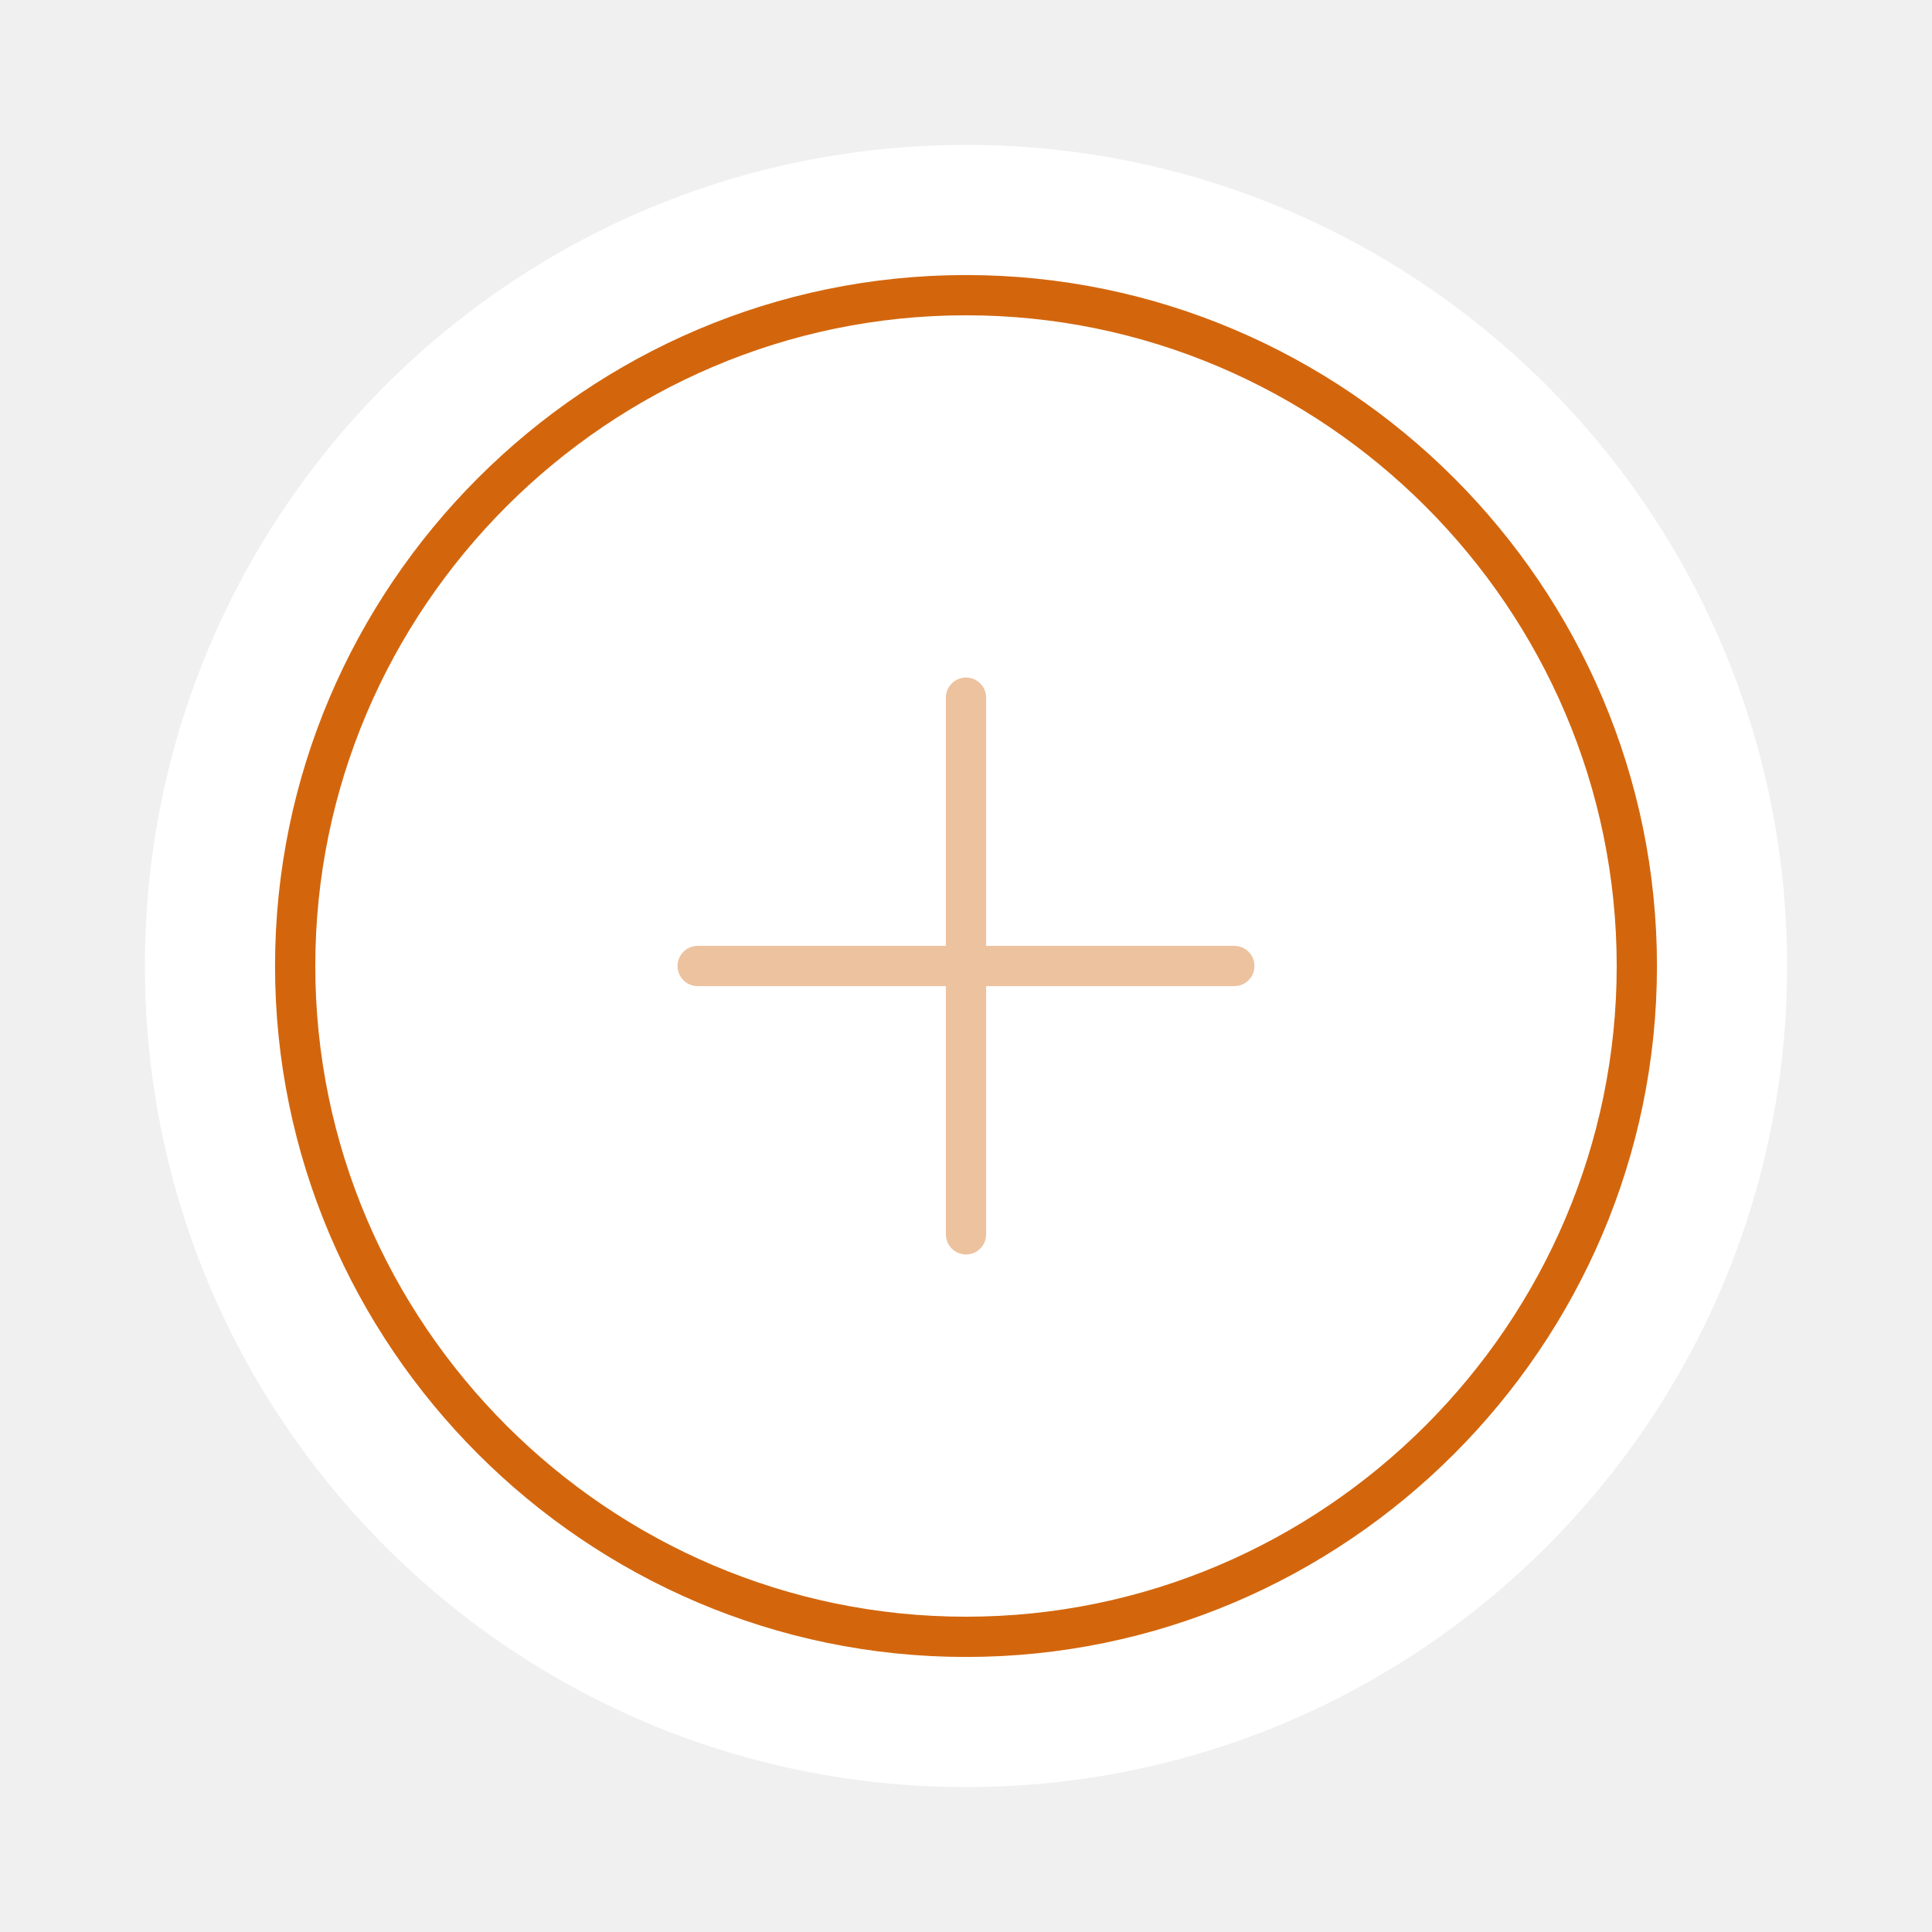
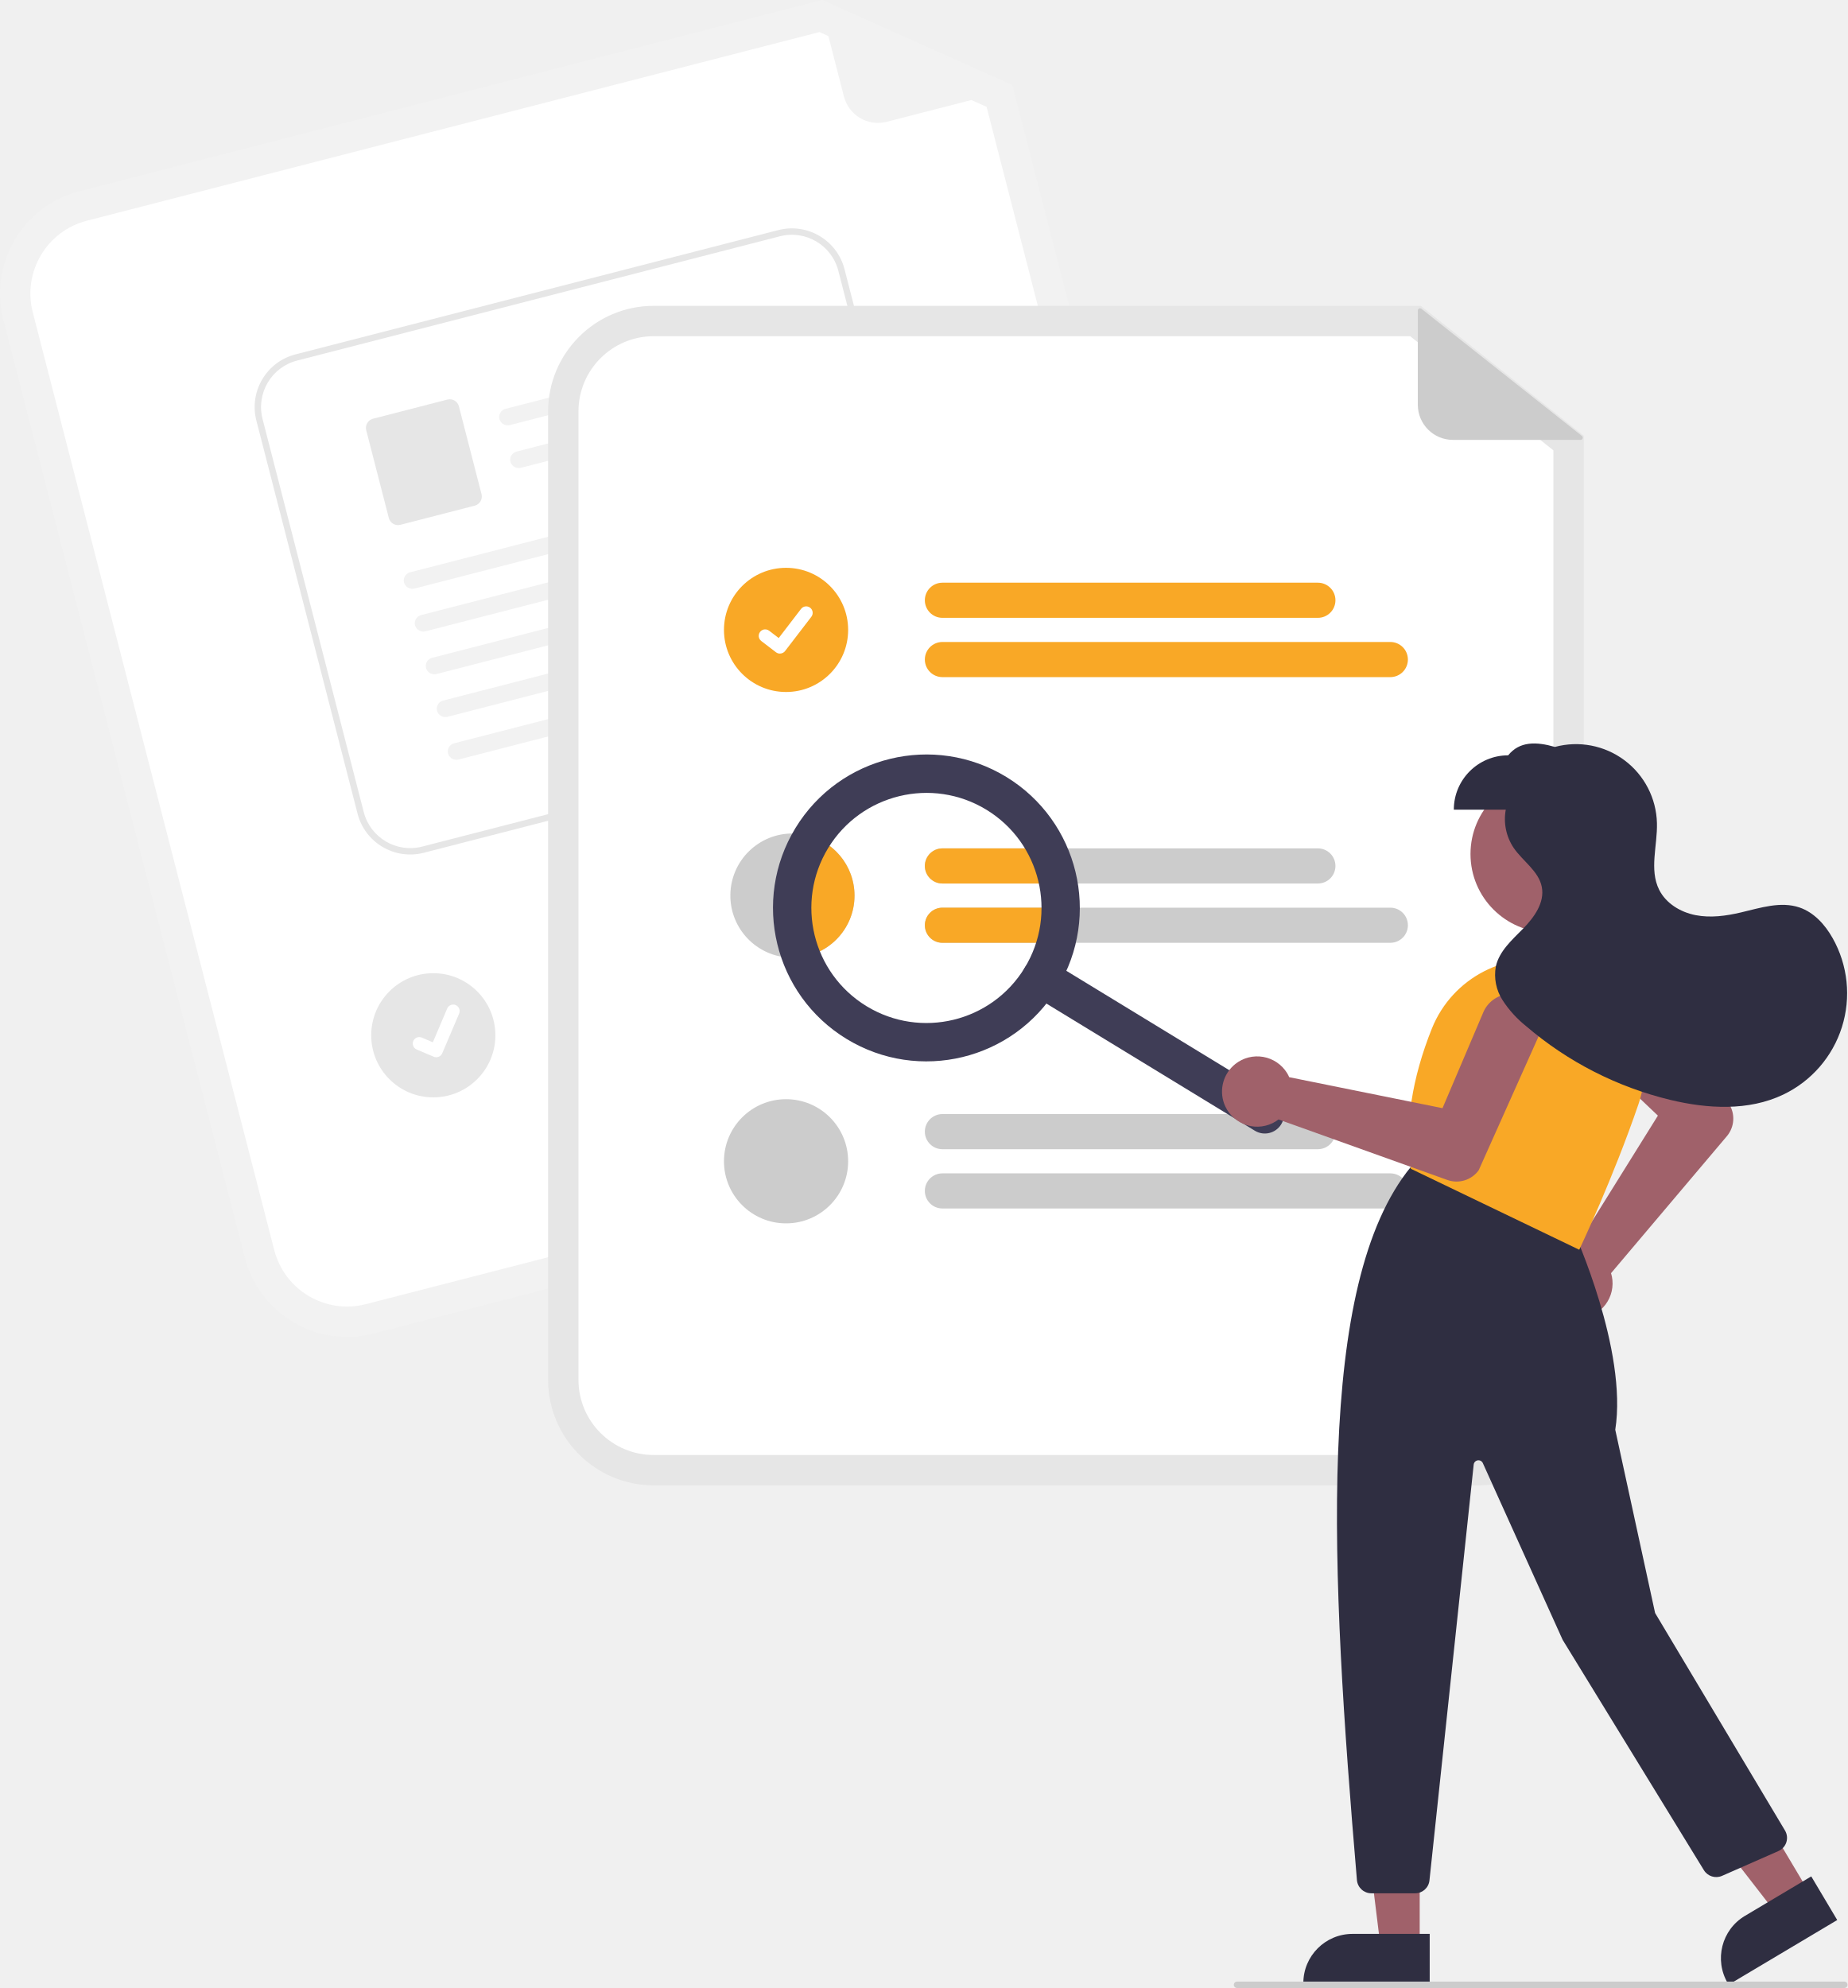
- <svg xmlns="http://www.w3.org/2000/svg" width="800px" height="800px" viewBox="-2.4 -2.4 28.80 28.80" fill="none">
-   <g id="SVGRepo_bgCarrier" stroke-width="0" transform="translate(1.8,1.8), scale(0.85)">
-     <rect x="-2.4" y="-2.4" width="28.80" height="28.80" rx="14.4" fill="#ffffff" strokewidth="0" />
-   </g>
-   <g id="SVGRepo_tracerCarrier" stroke-linecap="round" stroke-linejoin="round" />
-   <g id="SVGRepo_iconCarrier">
-     <path d="M12 22C17.5 22 22 17.5 22 12C22 6.5 17.5 2 12 2C6.5 2 2 6.5 2 12C2 17.5 6.5 22 12 22Z" stroke="#d3660d" stroke-width="0.6" stroke-linecap="round" stroke-linejoin="round" />
-     <g opacity="0.4">
-       <path d="M8 12H16" stroke="#d3660d" stroke-width="0.6" stroke-linecap="round" stroke-linejoin="round" />
-       <path d="M12 16V8" stroke="#d3660d" stroke-width="0.6" stroke-linecap="round" stroke-linejoin="round" />
-     </g>
-   </g>
+ <svg xmlns="http://www.w3.org/2000/svg" data-name="Layer 1" width="578.001" height="621.926" viewBox="0 0 578.001 621.926">
+   <path d="M677.642,491.897l-249.849,64.339a33.037,33.037,0,0,1-40.187-23.728L312.046,239.081a33.037,33.037,0,0,1,23.728-40.187l232.444-59.857L627.712,165.671l73.658,286.039A33.037,33.037,0,0,1,677.642,491.897Z" transform="translate(-310.9993 -139.0372)" fill="#f2f2f2" />
+   <path d="M338.143,208.094a23.527,23.527,0,0,0-16.897,28.618l75.561,293.427a23.527,23.527,0,0,0,28.618,16.897l249.849-64.339a23.527,23.527,0,0,0,16.897-28.618l-72.517-281.607-52.285-23.406Z" transform="translate(-310.9993 -139.0372)" fill="#fff" />
+   <path d="M627.077,167.185l-38.667,9.957a10.991,10.991,0,0,1-13.384-7.903L567.671,140.68a.687.687,0,0,1,.944-.799l58.57,26.011A.687.687,0,0,1,627.077,167.185Z" transform="translate(-310.9993 -139.0372)" fill="#f2f2f2" />
+   <path d="M606.734,417.765,492.982,447.058a5.495,5.495,0,0,1-2.741-10.644L603.994,407.122a5.495,5.495,0,1,1,2.741,10.644Z" transform="translate(-310.9993 -139.0372)" fill="#ccc" />
+   <path d="M633.312,430.073l-135.705,34.946A5.495,5.495,0,0,1,494.866,454.375l135.705-34.946a5.495,5.495,0,0,1,2.741,10.644Z" transform="translate(-310.9993 -139.0372)" fill="#ccc" />
+   <circle id="a597741b-ffcf-4aba-98b0-6652ef5d57c9" data-name="Ellipse 44" cx="135.555" cy="323.878" r="19.423" fill="#e6e6e6" />
+   <path d="M594.639,366.934,443.564,405.823A17.019,17.019,0,0,1,422.863,393.597l-31.66-122.99a17.019,17.019,0,0,1,12.225-20.701l151.075-38.889a17.019,17.019,0,0,1,20.701,12.225l31.66,122.99A17.019,17.019,0,0,1,594.639,366.934Z" transform="translate(-310.9993 -139.0372)" fill="#fff" />
+   <path d="M594.639,366.934,443.564,405.823A17.019,17.019,0,0,1,422.863,393.597l-31.66-122.99a17.019,17.019,0,0,1,12.225-20.701l151.075-38.889a17.019,17.019,0,0,1,20.701,12.225l31.66,122.99A17.019,17.019,0,0,1,594.639,366.934ZM403.927,251.842a15.017,15.017,0,0,0-10.787,18.266l31.66,122.99a15.017,15.017,0,0,0,18.266,10.787l151.075-38.889a15.017,15.017,0,0,0,10.787-18.266L573.268,223.74a15.017,15.017,0,0,0-18.266-10.787Z" transform="translate(-310.9993 -139.0372)" fill="#e6e6e6" />
+   <path id="b056fd3f-f1a0-44f0-b006-deff0bee637d-1518" data-name="Path 411" d="M546.839,252.371l-76.246,19.627a2.731,2.731,0,0,1-3.308-1.719,2.631,2.631,0,0,1,1.853-3.339l77.613-19.979c3.135,1.589,2.31,4.838.087,5.41Z" transform="translate(-310.9993 -139.0372)" fill="#f2f2f2" />
+   <path id="f1ea6668-a825-428d-96fe-a2c4e1b5a672-1519" data-name="Path 412" d="M550.282,265.745l-76.246,19.627A2.731,2.731,0,0,1,470.728,283.653a2.631,2.631,0,0,1,1.853-3.339l77.613-19.979c3.135,1.589,2.31,4.838.087,5.41Z" transform="translate(-310.9993 -139.0372)" fill="#f2f2f2" />
+   <path id="ee9aa382-a9c9-40d0-8ed3-22ec2dd616d6-1520" data-name="Path 413" d="M459.514,297.229l-23.269,5.99a2.962,2.962,0,0,1-3.603-2.128l-7.069-27.46a2.962,2.962,0,0,1,2.128-3.603l23.269-5.99a2.963,2.963,0,0,1,3.603,2.128l7.069,27.46a2.962,2.962,0,0,1-2.128,3.603Z" transform="translate(-310.9993 -139.0372)" fill="#e6e6e6" />
+   <path id="be954d2b-d8b8-4d26-80a0-a319e99a4b10-1521" data-name="Path 414" d="M557.109,293.185,440.744,323.139a2.731,2.731,0,0,1-3.308-1.719,2.631,2.631,0,0,1,1.853-3.339L557.022,287.775c3.135,1.589,2.31,4.838.087,5.41Z" transform="translate(-310.9993 -139.0372)" fill="#f2f2f2" />
+   <path id="baaae9e4-1b4d-40c2-8a9d-f2abb078b489-1522" data-name="Path 415" d="M560.553,306.563,444.188,336.517a2.731,2.731,0,0,1-3.308-1.719,2.631,2.631,0,0,1,1.853-3.339l117.733-30.306c3.135,1.589,2.31,4.838.087,5.41Z" transform="translate(-310.9993 -139.0372)" fill="#f2f2f2" />
+   <path id="a91bf4c9-37f6-4391-92ed-1882bd0ce21c-1523" data-name="Path 416" d="M563.994,319.932,447.63,349.886a2.731,2.731,0,0,1-3.308-1.719,2.631,2.631,0,0,1,1.853-3.339l117.733-30.306c3.135,1.589,2.31,4.838.087,5.41Z" transform="translate(-310.9993 -139.0372)" fill="#f2f2f2" />
+   <path id="efb98e07-468b-4c85-9a64-ee4cc5493d6f-1524" data-name="Path 417" d="M567.438,333.309,451.073,363.263a2.731,2.731,0,0,1-3.308-1.719,2.631,2.631,0,0,1,1.853-3.339L567.351,327.899c3.135,1.589,2.31,4.838.087,5.41Z" transform="translate(-310.9993 -139.0372)" fill="#f2f2f2" />
+   <path id="aeb1db98-32e5-40b8-ab89-fdad6a3263dc-1525" data-name="Path 418" d="M570.879,346.679,454.515,376.633a2.731,2.731,0,0,1-3.308-1.719,2.631,2.631,0,0,1,1.853-3.339l117.733-30.306c3.135,1.589,2.31,4.838.087,5.41Z" transform="translate(-310.9993 -139.0372)" fill="#f2f2f2" />
+   <path id="be265de5-288f-49a7-867d-c42e7cdbf4db-1526" data-name="Path 395" d="M447.987,469.723a2.014,2.014,0,0,1-1.274-.088l-.025-.01L441.397,467.382a2.029,2.029,0,1,1,1.587-3.734l3.429,1.458,4.493-10.569a2.028,2.028,0,0,1,2.659-1.073l.001 0-.027.069.028-.069a2.03,2.03,0,0,1,1.072,2.66l-5.286,12.427a2.029,2.029,0,0,1-1.365,1.168Z" transform="translate(-310.9993 -139.0372)" fill="#fff" />
+   <path d="M773.475,603.715h-258a33.037,33.037,0,0,1-33-33v-303a33.037,33.037,0,0,1,33-33H755.501l50.973,40.629V570.715A33.037,33.037,0,0,1,773.475,603.715Z" transform="translate(-310.9993 -139.0372)" fill="#e6e6e6" />
+   <path d="M515.474,244.215a23.527,23.527,0,0,0-23.5,23.5v303a23.527,23.527,0,0,0,23.5,23.5h258a23.527,23.527,0,0,0,23.5-23.5V279.92l-44.796-35.706Z" transform="translate(-310.9993 -139.0372)" fill="#fff" />
+   <path d="M723.294,332.319H605.83a5.495,5.495,0,0,1,0-10.991H723.294a5.495,5.495,0,1,1,0,10.991Z" transform="translate(-310.9993 -139.0372)" fill="#f9a826" />
+   <path d="M745.962,350.866H605.83a5.495,5.495,0,0,1,0-10.991H745.962a5.495,5.495,0,1,1,0,10.991Z" transform="translate(-310.9993 -139.0372)" fill="#f9a826" />
+   <path d="M723.294,404.443h-117.46a5.495,5.495,0,1,0,0,10.99h117.46a5.495,5.495,0,0,0,0-10.99Z" transform="translate(-310.9993 -139.0372)" fill="#ccc" />
+   <path d="M745.964,422.993H605.834a5.495,5.495,0,1,0,0,10.99H745.964a5.495,5.495,0,0,0,0-10.99Z" transform="translate(-310.9993 -139.0372)" fill="#ccc" />
+   <path d="M723.294,498.554H605.83a5.495,5.495,0,0,1,0-10.991H723.294a5.495,5.495,0,1,1,0,10.991Z" transform="translate(-310.9993 -139.0372)" fill="#ccc" />
+   <path d="M745.962,517.101H605.83a5.495,5.495,0,0,1,0-10.991H745.962a5.495,5.495,0,1,1,0,10.991Z" transform="translate(-310.9993 -139.0372)" fill="#ccc" />
+   <circle id="abdb8e2f-a218-463c-85f4-c869fef49971" data-name="Ellipse 44" cx="245.916" cy="197.06" r="19.423" fill="#f9a826" />
+   <path id="ba7dbbd6-0052-44b1-a552-47a8298b8d3e-1527" data-name="Path 395" d="M554.99,343.506a2.014,2.014,0,0,1-1.212-.403l-.022-.016-4.565-3.492a2.029,2.029,0,1,1,2.468-3.22l2.957,2.267,6.987-9.115a2.028,2.028,0,0,1,2.843-.376l.001 0-.043.06.045-.06a2.03,2.03,0,0,1,.375,2.843l-8.218,10.716a2.029,2.029,0,0,1-1.613.791Z" transform="translate(-310.9993 -139.0372)" fill="#fff" />
+   <path d="M578.334,419.213a19.423,19.423,0,0,1-19.42,19.43,4.176,4.176,0,0,1-.5-.02,19.422,19.422,0,1,1,19.92-19.41Z" transform="translate(-310.9993 -139.0372)" fill="#ccc" />
+   <circle id="e4a71040-498e-4958-ad41-c2d79154b8f7" data-name="Ellipse 44" cx="245.916" cy="363.295" r="19.423" fill="#ccc" />
+   <path d="M805.482,276.651h-39.929a10.991,10.991,0,0,1-10.991-10.991v-29.491a.687.687,0,0,1,1.113-.538l50.233,39.795A.687.687,0,0,1,805.482,276.651Z" transform="translate(-310.9993 -139.0372)" fill="#ccc" />
+   <path d="M578.334,419.213a19.423,19.423,0,0,1-19.42,19.43,4.176,4.176,0,0,1-.5-.02,42.051,42.051,0,0,1,3.77-38.56A19.433,19.433,0,0,1,578.334,419.213Z" transform="translate(-310.9993 -139.0372)" fill="#f9a826" />
+   <path d="M600.334,409.943a5.51,5.51,0,0,1,5.5-5.5h29.27a41.573,41.573,0,0,1,3.61,10.99H605.834A5.501,5.501,0,0,1,600.334,409.943Z" transform="translate(-310.9993 -139.0372)" fill="#f9a826" />
+   <path d="M639.394,422.993a41.924,41.924,0,0,1-1.46,10.99h-32.1a5.495,5.495,0,1,1,0-10.99Z" transform="translate(-310.9993 -139.0372)" fill="#f9a826" />
+   <path d="M711.816,490.77a6,6,0,0,1-8.247,1.998l-70.005-42.7a6,6,0,0,1,6.249-10.245l70.005,42.7A6,6,0,0,1,711.816,490.77Z" transform="translate(-310.9993 -139.0372)" fill="#3f3d56" />
+   <path d="M641.811,448.07a48,48,0,1,1-15.983-65.974A48.054,48.054,0,0,1,641.811,448.07Zm-71.712-43.742a36,36,0,1,0,49.48-11.987A36.041,36.041,0,0,0,570.099,404.328Z" transform="translate(-310.9993 -139.0372)" fill="#3f3d56" />
+   <circle cx="484.603" cy="267.173" r="24.561" fill="#a0616a" />
+   <path d="M794.015,543.901a11.002,11.002,0,0,1,8.323-14.151,10.468,10.468,0,0,1,1.459-.18l25.872-41.523L806.036,465.58a9.432,9.432,0,1,1,13.121-13.553L851.786,484.201l.066.08a8.545,8.545,0,0,1-.594,10.185l-36.25,42.873a10.301,10.301,0,0,1,.27,1.046,11.003,11.003,0,0,1-9.875,13.116q-.468.041-.932.041A11.037,11.037,0,0,1,794.015,543.901Z" transform="translate(-310.9993 -139.0372)" fill="#a0616a" />
+   <polygon points="444.151 609.001 431.891 609 426.059 561.712 444.153 561.713 444.151 609.001" fill="#a0616a" />
+   <path d="M758.277,759.922l-39.531-.001v-.5a15.386,15.386,0,0,1,15.386-15.386h.001l24.144.001Z" transform="translate(-310.9993 -139.0372)" fill="#2f2e41" />
+   <polygon points="566.007 592.05 555.473 598.322 526.268 560.676 541.815 551.419 566.007 592.05" fill="#a0616a" />
+   <path d="M885.772,739.699l-33.966,20.223-.256-.43a15.386,15.386,0,0,1,5.348-21.092l.001-.001,20.745-12.352Z" transform="translate(-310.9993 -139.0372)" fill="#2f2e41" />
+   <path d="M735.512,727.213c-8.213-96.706-13.099-186.545,16.924-223.193l.232-.284,50.526,20.211.083.181c.17.371,16.974,37.333,13.054,62.194L828.794,643.649l40.636,68.041A4.501,4.501,0,0,1,867.379,718.118l-17.659,7.77a4.521,4.521,0,0,1-5.648-1.766l-44.204-72.08-24.968-55.286a1.5,1.5,0,0,0-2.859.459L758.201,727.311a4.492,4.492,0,0,1-4.475,4.024H739.998A4.53,4.53,0,0,1,735.512,727.213Z" transform="translate(-310.9993 -139.0372)" fill="#2f2e41" />
+   <path d="M752.606,504.786l-.241-.115-.038-.265c-1.887-13.21.347-27.888,6.64-43.625a34.636,34.636,0,0,1,40.202-20.743h0a34.594,34.594,0,0,1,22.061,16.964,34.221,34.221,0,0,1,2.373,27.425c-7.934,23.2-18.226,44.907-18.329,45.124l-.216.453Z" transform="translate(-310.9993 -139.0372)" fill="#f9a826" />
+   <path d="M697.48,471.883A11.002,11.002,0,0,1,713.65,474.722a10.469,10.469,0,0,1,.679,1.304l47.954,9.692,12.768-30.004a9.432,9.432,0,1,1,17.289,7.544l-18.71,41.83-.052.09a8.545,8.545,0,0,1-9.748,3.01L710.978,489.247a10.303,10.303,0,0,1-.885.619,11.003,11.003,0,0,1-15.744-4.657q-.202-.424-.365-.859A11.037,11.037,0,0,1,697.48,471.883Z" transform="translate(-310.9993 -139.0372)" fill="#a0616a" />
+   <path d="M884.331,432.512c-2.366-4.192-5.812-8.031-10.369-9.581-5.885-2.001-12.257.13-18.307,1.552-4.662,1.096-9.532,1.767-14.23.842-4.698-.925-9.23-3.659-11.368-7.944-3.145-6.304-.496-13.821-.687-20.863a25.334,25.334,0,0,0-31.923-23.811c-5.793-1.672-11.039-1.827-14.623,2.627a17,17,0,0,0-17,17h16.255a16.15,16.15,0,0,0,2.454,11.931c2.87,4.216,7.859,7.266,8.82,12.274.931,4.854-2.368,9.459-5.829,12.987-3.46,3.528-7.475,7.024-8.556,11.846a14.689,14.689,0,0,0,2.104,10.565,34.403,34.403,0,0,0,7.386,8.136,108.402,108.402,0,0,0,45.038,23.04c11.704,2.818,24.506,3.548,35.371-1.635a35.126,35.126,0,0,0,15.465-48.967Z" transform="translate(-310.9993 -139.0372)" fill="#2f2e41" />
+   <path d="M888.001,760.963h-190a1,1,0,0,1,0-2h190a1,1,0,0,1,0,2Z" transform="translate(-310.9993 -139.0372)" fill="#ccc" />
</svg>
